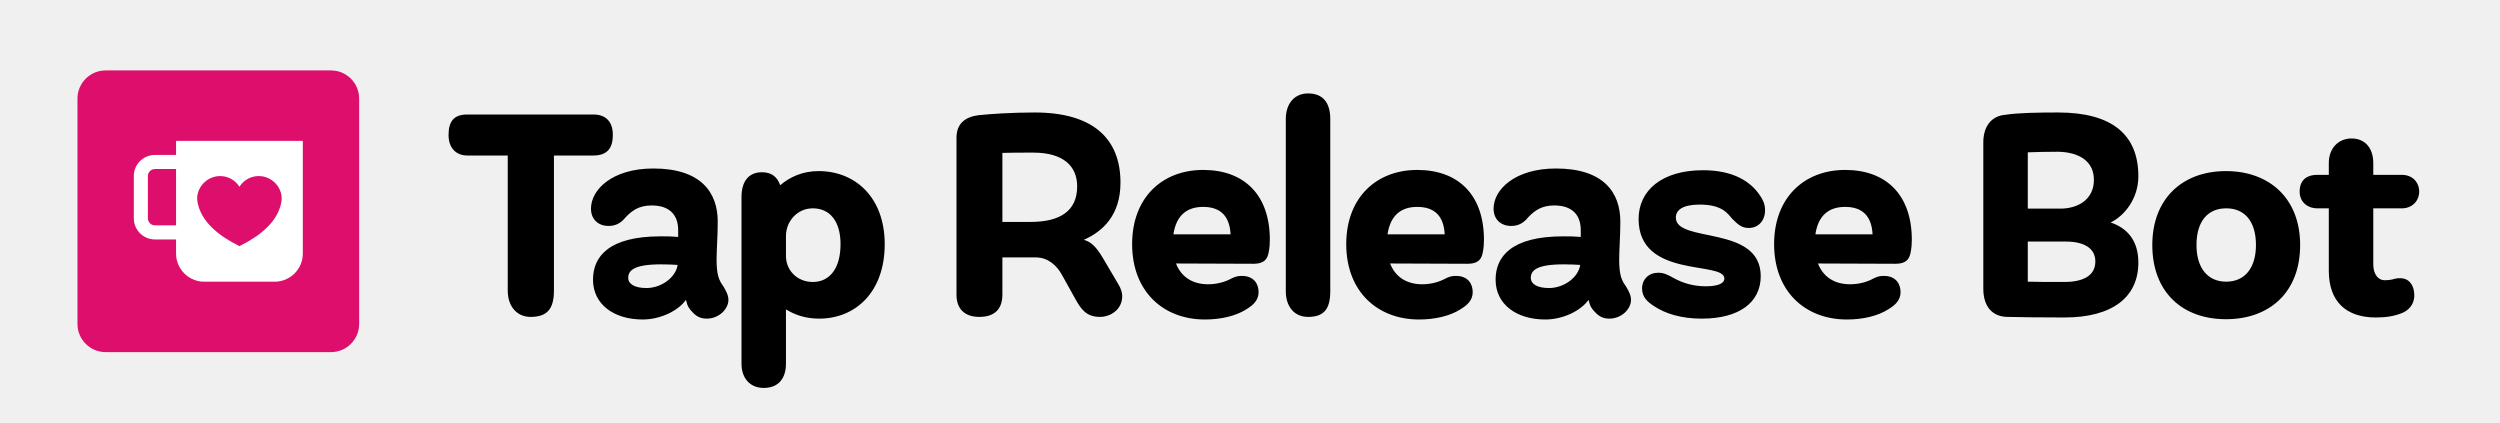
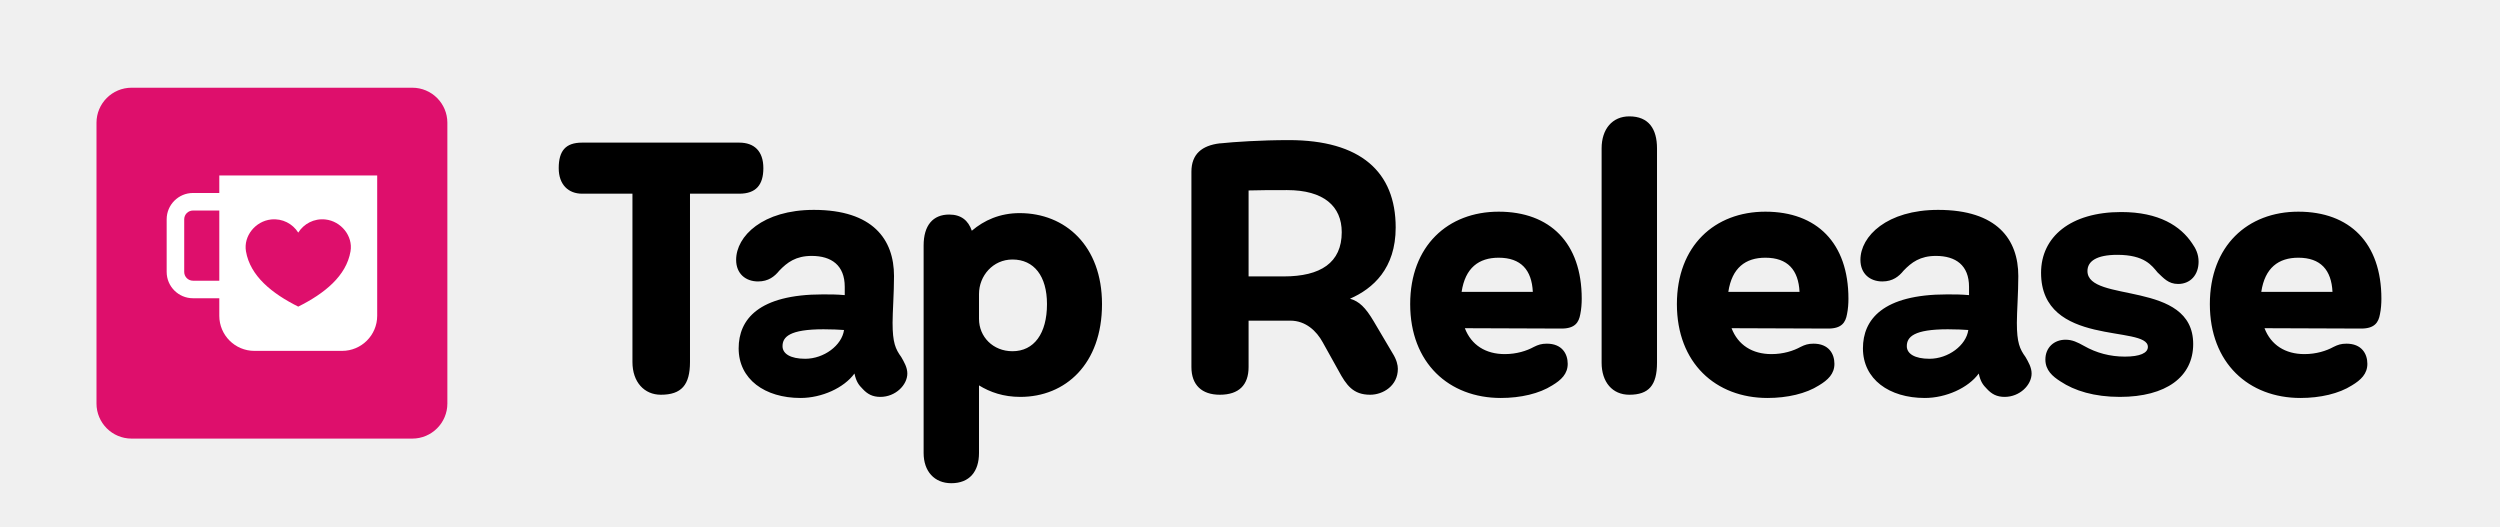
- <svg xmlns="http://www.w3.org/2000/svg" width="355px" height="60px" viewBox="0 0 355 60" version="1.1">
+ <svg xmlns="http://www.w3.org/2000/svg" width="285px" height="60px" viewBox="0 0 285 60" version="1.1">
  <defs />
  <g id="logo" stroke="none" stroke-width="1" fill="none" fill-rule="evenodd">
    <rect id="Rectangle" fill="#DE0F6C" x="11" y="10" width="40" height="40" rx="4" />
    <path d="M25,20 L25,22 L22,22 C20.346,22 19,23.346 19,25 L19,31 C19,32.654 20.346,34 22,34 L25,34 L25,36 C25,38.209 26.791,40 29,40 L39,40 C41.209,40 43,38.209 43,36 L43,20 L25,20 Z M25,32 L22,32 C21.448,32 21,31.551 21,31 L21,25 C21,24.449 21.448,24 22,24 L25,24 L25,32 Z M39.959,28.654 C39.476,31.471 36.987,33.462 34,34.955 C31.013,33.462 28.525,31.471 28.041,28.654 C27.739,26.897 29.128,25.213 30.9,25.02 C32.203,24.878 33.368,25.513 34,26.517 C34.632,25.513 35.796,24.878 37.099,25.02 C38.872,25.212 40.26,26.897 39.959,28.654 Z" id="mug-heart" fill="#FFFFFF" fill-rule="nonzero" />
-     <path d="M84.276,16.259 C85.957,16.259 87.023,17.202 87.023,19.17 C87.023,21.056 86.203,22.081 84.276,22.081 L78.659,22.081 L78.659,41.269 C78.659,43.893 77.675,45 75.338,45 C73.452,45 72.099,43.565 72.099,41.269 L72.099,22.081 L66.359,22.081 C64.801,22.081 63.694,21.056 63.694,19.17 C63.694,17.202 64.473,16.259 66.359,16.259 L84.276,16.259 Z M102.739,40.695 C103.067,41.269 103.436,41.884 103.436,42.581 C103.436,43.893 102.082,45.246 100.361,45.246 C99.458,45.246 98.884,44.918 98.351,44.344 C97.9,43.893 97.613,43.524 97.408,42.581 C96.219,44.221 93.677,45.369 91.258,45.369 C87.199,45.369 84.206,43.237 84.206,39.711 C84.206,36.431 86.461,33.561 93.8,33.561 C94.784,33.561 95.317,33.561 96.301,33.643 L96.301,32.7 C96.301,30.24 94.784,29.174 92.529,29.174 C90.725,29.174 89.741,29.912 88.839,30.855 C88.306,31.511 87.609,32.085 86.42,32.085 C84.985,32.085 83.919,31.183 83.919,29.625 C83.919,26.919 86.953,23.926 92.775,23.926 C99.499,23.926 101.918,27.288 101.918,31.47 C101.918,33.397 101.754,35.57 101.754,36.8 C101.754,39.055 102.082,39.793 102.739,40.695 Z M91.791,40.9 C93.923,40.9 95.973,39.383 96.219,37.62 C95.563,37.579 94.948,37.538 93.882,37.538 C90.028,37.538 89.208,38.399 89.208,39.465 C89.208,40.326 90.11,40.9 91.791,40.9 Z M116.24,24.295 C121.447,24.295 125.629,28.026 125.629,34.668 C125.629,41.515 121.447,45.246 116.322,45.246 C114.394,45.246 112.877,44.713 111.606,43.934 L111.606,51.642 C111.606,53.733 110.54,55.086 108.45,55.086 C106.522,55.086 105.293,53.733 105.293,51.642 L105.293,27.985 C105.293,25.689 106.359,24.459 108.204,24.459 C109.556,24.459 110.376,25.115 110.787,26.304 C112.18,25.115 113.984,24.295 116.24,24.295 Z M115.419,40.039 C117.879,40.039 119.356,38.03 119.356,34.668 C119.356,31.47 117.879,29.584 115.419,29.584 C113.206,29.584 111.606,31.429 111.606,33.52 L111.606,36.349 C111.606,38.399 113.206,40.039 115.419,40.039 Z M158.739,40.244 C159.232,41.023 159.355,41.638 159.355,42.048 C159.355,43.975 157.673,45 156.197,45 C154.27,45 153.492,43.934 152.589,42.253 L150.786,39.014 C150.089,37.743 148.858,36.554 147.095,36.554 L142.339,36.554 L142.339,41.843 C142.339,43.893 141.232,45 139.06,45 C137.01,45 135.821,43.893 135.821,41.843 L135.821,19.58 C135.821,17.571 137.01,16.587 139.06,16.341 L139.142,16.341 C140.659,16.177 143.774,15.972 146.931,15.972 C155.09,15.972 159.108,19.58 159.108,25.935 C159.108,30.609 156.525,32.905 153.901,34.053 C154.927,34.34 155.665,35.037 156.607,36.636 L158.739,40.244 Z M146.357,31.511 C150.54,31.511 152.958,29.953 152.958,26.468 C152.958,23.516 150.909,21.671 146.726,21.671 C145.005,21.671 143.57,21.671 142.339,21.712 L142.339,31.511 L146.357,31.511 Z M170.846,24.131 C176.709,24.131 180.317,27.698 180.317,34.053 C180.317,34.586 180.276,35.242 180.154,35.816 C179.989,36.759 179.538,37.456 178.022,37.456 L166.993,37.415 C167.731,39.342 169.37,40.367 171.543,40.367 C172.897,40.367 174.044,39.998 174.864,39.547 C175.357,39.301 175.726,39.178 176.34,39.178 C178.062,39.178 178.719,40.326 178.719,41.474 C178.719,42.622 177.981,43.319 176.956,43.934 C175.48,44.877 173.347,45.369 171.093,45.369 C165.189,45.369 160.761,41.392 160.761,34.668 C160.761,28.026 165.065,24.131 170.846,24.131 Z M170.846,29.379 C168.591,29.379 167.034,30.527 166.624,33.274 L174.742,33.274 C174.619,30.773 173.388,29.379 170.846,29.379 Z M188.899,41.351 C188.899,43.934 187.956,45 185.742,45 C183.815,45 182.584,43.565 182.584,41.351 L182.584,16.915 C182.584,14.701 183.815,13.266 185.742,13.266 C187.956,13.266 188.899,14.701 188.899,16.915 L188.899,41.351 Z M201.251,24.131 C207.114,24.131 210.722,27.698 210.722,34.053 C210.722,34.586 210.681,35.242 210.559,35.816 C210.394,36.759 209.944,37.456 208.427,37.456 L197.398,37.415 C198.136,39.342 199.775,40.367 201.948,40.367 C203.302,40.367 204.45,39.998 205.269,39.547 C205.762,39.301 206.131,39.178 206.745,39.178 C208.468,39.178 209.124,40.326 209.124,41.474 C209.124,42.622 208.386,43.319 207.361,43.934 C205.885,44.877 203.752,45.369 201.498,45.369 C195.594,45.369 191.166,41.392 191.166,34.668 C191.166,28.026 195.47,24.131 201.251,24.131 Z M201.251,29.379 C198.996,29.379 197.439,30.527 197.029,33.274 L205.147,33.274 C205.024,30.773 203.793,29.379 201.251,29.379 Z M230.906,40.695 C231.234,41.269 231.603,41.884 231.603,42.581 C231.603,43.893 230.25,45.246 228.529,45.246 C227.626,45.246 227.053,44.918 226.519,44.344 C226.069,43.893 225.781,43.524 225.577,42.581 C224.387,44.221 221.845,45.369 219.427,45.369 C215.368,45.369 212.375,43.237 212.375,39.711 C212.375,36.431 214.63,33.561 221.969,33.561 C222.952,33.561 223.486,33.561 224.47,33.643 L224.47,32.7 C224.47,30.24 222.952,29.174 220.697,29.174 C218.893,29.174 217.91,29.912 217.007,30.855 C216.475,31.511 215.778,32.085 214.589,32.085 C213.154,32.085 212.088,31.183 212.088,29.625 C212.088,26.919 215.121,23.926 220.944,23.926 C227.667,23.926 230.087,27.288 230.087,31.47 C230.087,33.397 229.923,35.57 229.923,36.8 C229.923,39.055 230.25,39.793 230.906,40.695 Z M219.959,40.9 C222.091,40.9 224.142,39.383 224.387,37.62 C223.732,37.579 223.117,37.538 222.05,37.538 C218.196,37.538 217.376,38.399 217.376,39.465 C217.376,40.326 218.279,40.9 219.959,40.9 Z M241.661,45.246 C238.75,45.246 236.494,44.549 234.895,43.483 C233.994,42.909 233.173,42.212 233.173,40.982 C233.173,39.629 234.157,38.727 235.47,38.727 C236.249,38.727 236.822,39.014 237.56,39.424 C238.995,40.244 240.554,40.654 242.234,40.654 C243.957,40.654 244.858,40.244 244.858,39.547 C244.858,37.005 232.681,39.629 232.681,31.101 C232.681,27.001 236.043,24.172 241.825,24.172 C246.13,24.172 248.589,25.771 249.901,27.739 C250.311,28.313 250.639,28.969 250.639,29.83 C250.639,31.347 249.696,32.372 248.303,32.372 C247.196,32.372 246.662,31.716 245.965,31.06 C245.31,30.281 244.489,29.051 241.374,29.051 C238.995,29.051 237.97,29.789 237.97,30.896 C237.97,34.586 250.024,31.88 250.024,39.219 C250.024,42.95 246.95,45.246 241.661,45.246 Z M262.009,24.131 C267.872,24.131 271.479,27.698 271.479,34.053 C271.479,34.586 271.438,35.242 271.315,35.816 C271.151,36.759 270.7,37.456 269.183,37.456 L258.154,37.415 C258.892,39.342 260.533,40.367 262.705,40.367 C264.058,40.367 265.207,39.998 266.026,39.547 C266.519,39.301 266.887,39.178 267.502,39.178 C269.224,39.178 269.88,40.326 269.88,41.474 C269.88,42.622 269.142,43.319 268.118,43.934 C266.642,44.877 264.51,45.369 262.255,45.369 C256.351,45.369 251.923,41.392 251.923,34.668 C251.923,28.026 256.228,24.131 262.009,24.131 Z M262.009,29.379 C259.753,29.379 258.195,30.527 257.786,33.274 L265.904,33.274 C265.781,30.773 264.55,29.379 262.009,29.379 Z M299.712,31.593 C302.048,32.372 303.647,34.135 303.647,37.292 C303.647,42.171 299.998,45.082 293.151,45.082 C289.83,45.082 286.632,45.041 285.115,45 C282.942,45 281.63,43.565 281.63,40.982 L281.63,20.236 C281.63,17.94 282.779,16.464 284.747,16.3 C286.591,16.013 289.584,15.972 292.25,15.972 C299.916,15.972 303.647,19.129 303.647,25.033 C303.647,28.272 301.598,30.691 299.712,31.593 Z M292.209,21.548 C290.486,21.548 289.175,21.589 287.945,21.63 L287.945,29.625 L292.577,29.625 C294.997,29.625 297.334,28.395 297.334,25.525 C297.334,22.942 295.284,21.589 292.209,21.548 Z M293.111,40.039 C295.776,40.039 297.538,39.178 297.538,37.128 C297.538,35.324 296.062,34.299 293.315,34.299 L287.945,34.299 L287.945,39.998 C289.298,40.039 291.06,40.039 293.111,40.039 Z M316.082,45.328 C309.933,45.328 305.627,41.515 305.627,34.791 C305.627,28.19 309.933,24.295 316.082,24.295 C322.274,24.295 326.62,28.19 326.62,34.791 C326.62,41.515 322.274,45.328 316.082,45.328 Z M316.123,39.998 C318.748,39.998 320.346,38.071 320.346,34.791 C320.346,31.429 318.748,29.584 316.123,29.584 C313.5,29.584 311.901,31.429 311.901,34.791 C311.901,38.071 313.5,39.998 316.123,39.998 Z M341.063,29.584 L337.005,29.584 L337.005,37.538 C337.005,38.932 337.702,39.793 338.603,39.793 C339.178,39.793 339.711,39.711 340.038,39.588 C340.366,39.506 340.531,39.506 340.899,39.506 C341.925,39.506 342.827,40.326 342.827,41.966 C342.827,43.319 341.925,44.098 341.146,44.426 C339.957,44.918 338.767,45.082 337.373,45.082 C333.151,45.082 330.69,42.827 330.69,38.44 L330.69,29.584 L329.01,29.584 C327.82,29.584 326.55,28.805 326.55,27.206 C326.55,25.361 327.82,24.828 329.01,24.828 L330.69,24.828 L330.69,23.147 C330.69,21.056 332.043,19.662 333.93,19.662 C335.815,19.662 337.005,21.015 337.005,23.147 L337.005,24.828 L341.063,24.828 C342.58,24.828 343.524,25.894 343.524,27.206 C343.524,28.477 342.58,29.584 341.063,29.584 Z" id="Tap-Release-Bot" fill="#000000" />
+     <path d="M84.276,16.259 C85.957,16.259 87.023,17.202 87.023,19.17 C87.023,21.056 86.203,22.081 84.276,22.081 L78.659,22.081 L78.659,41.269 C78.659,43.893 77.675,45 75.338,45 C73.452,45 72.099,43.565 72.099,41.269 L72.099,22.081 L66.359,22.081 C64.801,22.081 63.694,21.056 63.694,19.17 C63.694,17.202 64.473,16.259 66.359,16.259 L84.276,16.259 Z M102.739,40.695 C103.067,41.269 103.436,41.884 103.436,42.581 C103.436,43.893 102.082,45.246 100.361,45.246 C99.458,45.246 98.884,44.918 98.351,44.344 C97.9,43.893 97.613,43.524 97.408,42.581 C96.219,44.221 93.677,45.369 91.258,45.369 C87.199,45.369 84.206,43.237 84.206,39.711 C84.206,36.431 86.461,33.561 93.8,33.561 C94.784,33.561 95.317,33.561 96.301,33.643 L96.301,32.7 C96.301,30.24 94.784,29.174 92.529,29.174 C90.725,29.174 89.741,29.912 88.839,30.855 C88.306,31.511 87.609,32.085 86.42,32.085 C84.985,32.085 83.919,31.183 83.919,29.625 C83.919,26.919 86.953,23.926 92.775,23.926 C99.499,23.926 101.918,27.288 101.918,31.47 C101.918,33.397 101.754,35.57 101.754,36.8 C101.754,39.055 102.082,39.793 102.739,40.695 Z M91.791,40.9 C93.923,40.9 95.973,39.383 96.219,37.62 C95.563,37.579 94.948,37.538 93.882,37.538 C90.028,37.538 89.208,38.399 89.208,39.465 C89.208,40.326 90.11,40.9 91.791,40.9 Z M116.24,24.295 C121.447,24.295 125.629,28.026 125.629,34.668 C125.629,41.515 121.447,45.246 116.322,45.246 C114.394,45.246 112.877,44.713 111.606,43.934 L111.606,51.642 C111.606,53.733 110.54,55.086 108.45,55.086 C106.522,55.086 105.293,53.733 105.293,51.642 L105.293,27.985 C105.293,25.689 106.359,24.459 108.204,24.459 C109.556,24.459 110.376,25.115 110.787,26.304 C112.18,25.115 113.984,24.295 116.24,24.295 Z M115.419,40.039 C117.879,40.039 119.356,38.03 119.356,34.668 C119.356,31.47 117.879,29.584 115.419,29.584 C113.206,29.584 111.606,31.429 111.606,33.52 L111.606,36.349 C111.606,38.399 113.206,40.039 115.419,40.039 Z M158.739,40.244 C159.232,41.023 159.355,41.638 159.355,42.048 C159.355,43.975 157.673,45 156.197,45 C154.27,45 153.492,43.934 152.589,42.253 L150.786,39.014 C150.089,37.743 148.858,36.554 147.095,36.554 L142.339,36.554 L142.339,41.843 C142.339,43.893 141.232,45 139.06,45 C137.01,45 135.821,43.893 135.821,41.843 L135.821,19.58 C135.821,17.571 137.01,16.587 139.06,16.341 L139.142,16.341 C140.659,16.177 143.774,15.972 146.931,15.972 C155.09,15.972 159.108,19.58 159.108,25.935 C159.108,30.609 156.525,32.905 153.901,34.053 C154.927,34.34 155.665,35.037 156.607,36.636 L158.739,40.244 Z M146.357,31.511 C150.54,31.511 152.958,29.953 152.958,26.468 C152.958,23.516 150.909,21.671 146.726,21.671 C145.005,21.671 143.57,21.671 142.339,21.712 L142.339,31.511 L146.357,31.511 Z M170.846,24.131 C176.709,24.131 180.317,27.698 180.317,34.053 C180.317,34.586 180.276,35.242 180.154,35.816 C179.989,36.759 179.538,37.456 178.022,37.456 L166.993,37.415 C167.731,39.342 169.37,40.367 171.543,40.367 C172.897,40.367 174.044,39.998 174.864,39.547 C175.357,39.301 175.726,39.178 176.34,39.178 C178.062,39.178 178.719,40.326 178.719,41.474 C178.719,42.622 177.981,43.319 176.956,43.934 C175.48,44.877 173.347,45.369 171.093,45.369 C165.189,45.369 160.761,41.392 160.761,34.668 C160.761,28.026 165.065,24.131 170.846,24.131 Z M170.846,29.379 C168.591,29.379 167.034,30.527 166.624,33.274 L174.742,33.274 C174.619,30.773 173.388,29.379 170.846,29.379 Z M188.899,41.351 C188.899,43.934 187.956,45 185.742,45 C183.815,45 182.584,43.565 182.584,41.351 L182.584,16.915 C182.584,14.701 183.815,13.266 185.742,13.266 C187.956,13.266 188.899,14.701 188.899,16.915 L188.899,41.351 Z M201.251,24.131 C207.114,24.131 210.722,27.698 210.722,34.053 C210.722,34.586 210.681,35.242 210.559,35.816 C210.394,36.759 209.944,37.456 208.427,37.456 L197.398,37.415 C198.136,39.342 199.775,40.367 201.948,40.367 C203.302,40.367 204.45,39.998 205.269,39.547 C205.762,39.301 206.131,39.178 206.745,39.178 C208.468,39.178 209.124,40.326 209.124,41.474 C209.124,42.622 208.386,43.319 207.361,43.934 C205.885,44.877 203.752,45.369 201.498,45.369 C195.594,45.369 191.166,41.392 191.166,34.668 C191.166,28.026 195.47,24.131 201.251,24.131 Z M201.251,29.379 C198.996,29.379 197.439,30.527 197.029,33.274 L205.147,33.274 C205.024,30.773 203.793,29.379 201.251,29.379 Z M230.906,40.695 C231.234,41.269 231.603,41.884 231.603,42.581 C231.603,43.893 230.25,45.246 228.529,45.246 C227.626,45.246 227.053,44.918 226.519,44.344 C226.069,43.893 225.781,43.524 225.577,42.581 C224.387,44.221 221.845,45.369 219.427,45.369 C215.368,45.369 212.375,43.237 212.375,39.711 C212.375,36.431 214.63,33.561 221.969,33.561 C222.952,33.561 223.486,33.561 224.47,33.643 L224.47,32.7 C224.47,30.24 222.952,29.174 220.697,29.174 C218.893,29.174 217.91,29.912 217.007,30.855 C216.475,31.511 215.778,32.085 214.589,32.085 C213.154,32.085 212.088,31.183 212.088,29.625 C212.088,26.919 215.121,23.926 220.944,23.926 C227.667,23.926 230.087,27.288 230.087,31.47 C230.087,33.397 229.923,35.57 229.923,36.8 C229.923,39.055 230.25,39.793 230.906,40.695 Z M219.959,40.9 C222.091,40.9 224.142,39.383 224.387,37.62 C223.732,37.579 223.117,37.538 222.05,37.538 C218.196,37.538 217.376,38.399 217.376,39.465 C217.376,40.326 218.279,40.9 219.959,40.9 Z M241.661,45.246 C238.75,45.246 236.494,44.549 234.895,43.483 C233.994,42.909 233.173,42.212 233.173,40.982 C233.173,39.629 234.157,38.727 235.47,38.727 C236.249,38.727 236.822,39.014 237.56,39.424 C238.995,40.244 240.554,40.654 242.234,40.654 C243.957,40.654 244.858,40.244 244.858,39.547 C244.858,37.005 232.681,39.629 232.681,31.101 C232.681,27.001 236.043,24.172 241.825,24.172 C246.13,24.172 248.589,25.771 249.901,27.739 C250.311,28.313 250.639,28.969 250.639,29.83 C250.639,31.347 249.696,32.372 248.303,32.372 C247.196,32.372 246.662,31.716 245.965,31.06 C245.31,30.281 244.489,29.051 241.374,29.051 C238.995,29.051 237.97,29.789 237.97,30.896 C237.97,34.586 250.024,31.88 250.024,39.219 C250.024,42.95 246.95,45.246 241.661,45.246 Z M262.009,24.131 C267.872,24.131 271.479,27.698 271.479,34.053 C271.479,34.586 271.438,35.242 271.315,35.816 C271.151,36.759 270.7,37.456 269.183,37.456 L258.154,37.415 C258.892,39.342 260.533,40.367 262.705,40.367 C264.058,40.367 265.207,39.998 266.026,39.547 C266.519,39.301 266.887,39.178 267.502,39.178 C269.224,39.178 269.88,40.326 269.88,41.474 C269.88,42.622 269.142,43.319 268.118,43.934 C266.642,44.877 264.51,45.369 262.255,45.369 C256.351,45.369 251.923,41.392 251.923,34.668 C251.923,28.026 256.228,24.131 262.009,24.131 Z M262.009,29.379 C259.753,29.379 258.195,30.527 257.786,33.274 L265.904,33.274 C265.781,30.773 264.55,29.379 262.009,29.379 Z" id="Tap-Release-Bot" fill="#000000" />
  </g>
</svg>
